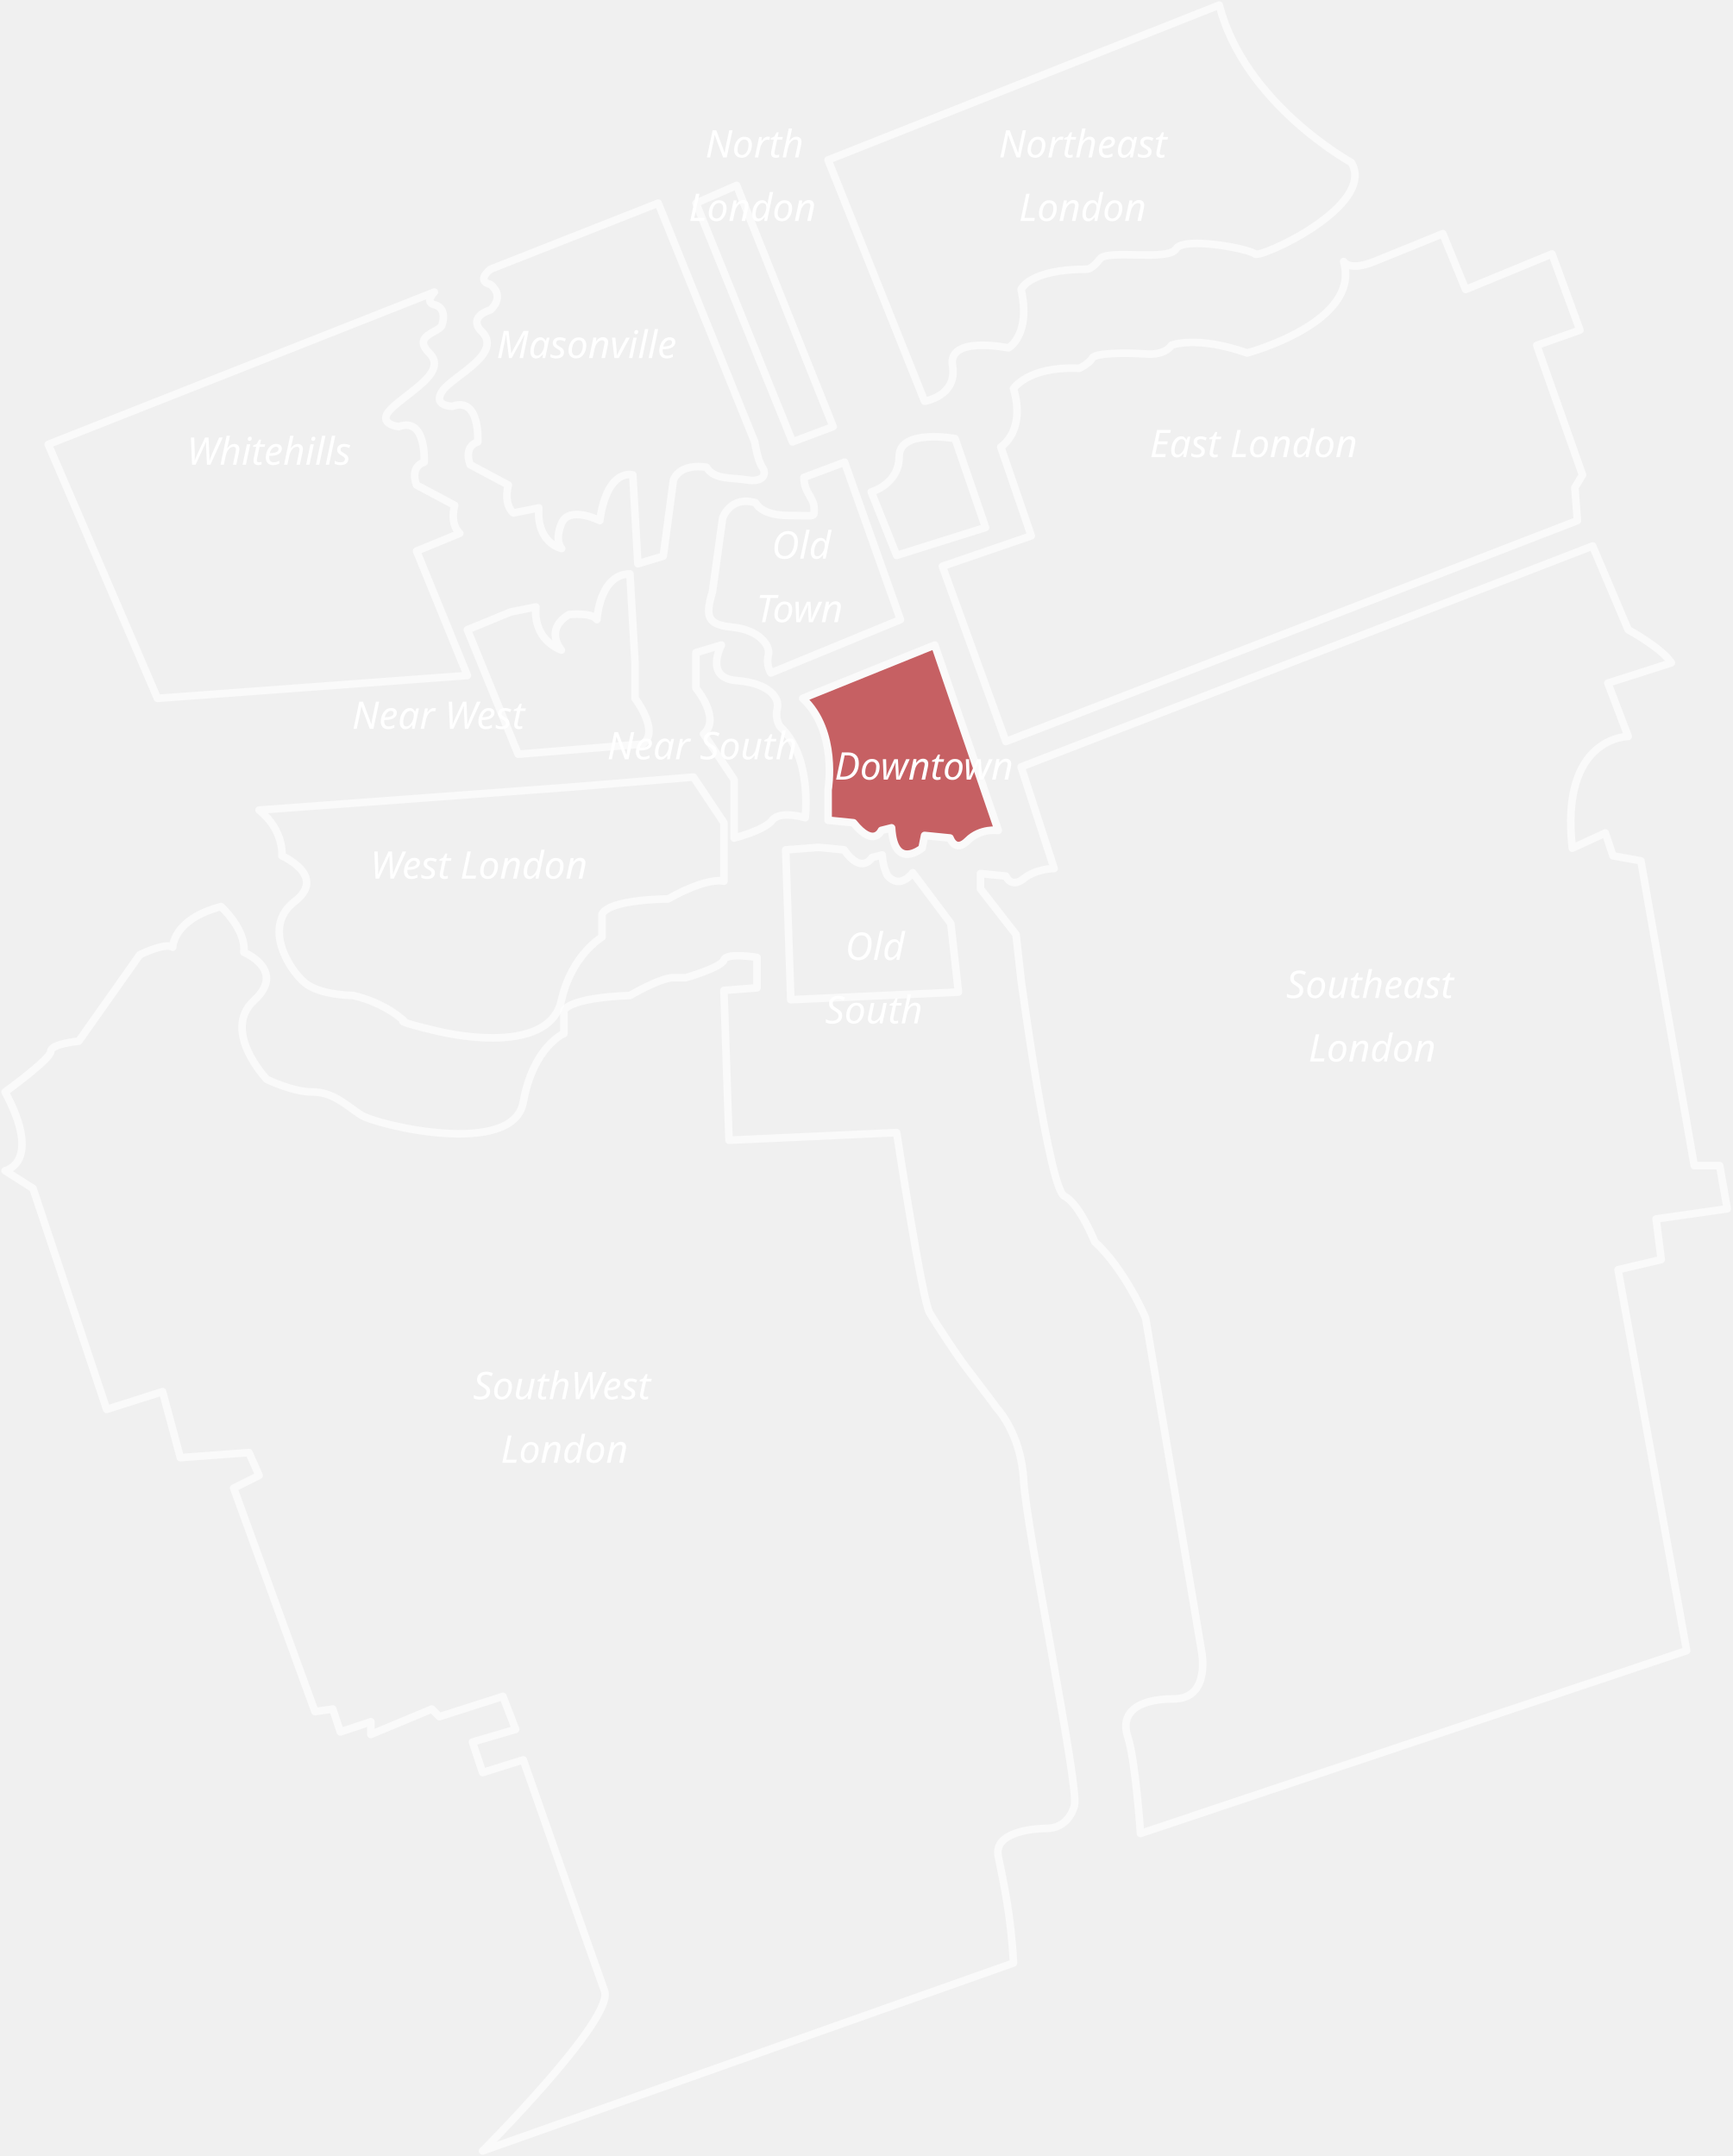
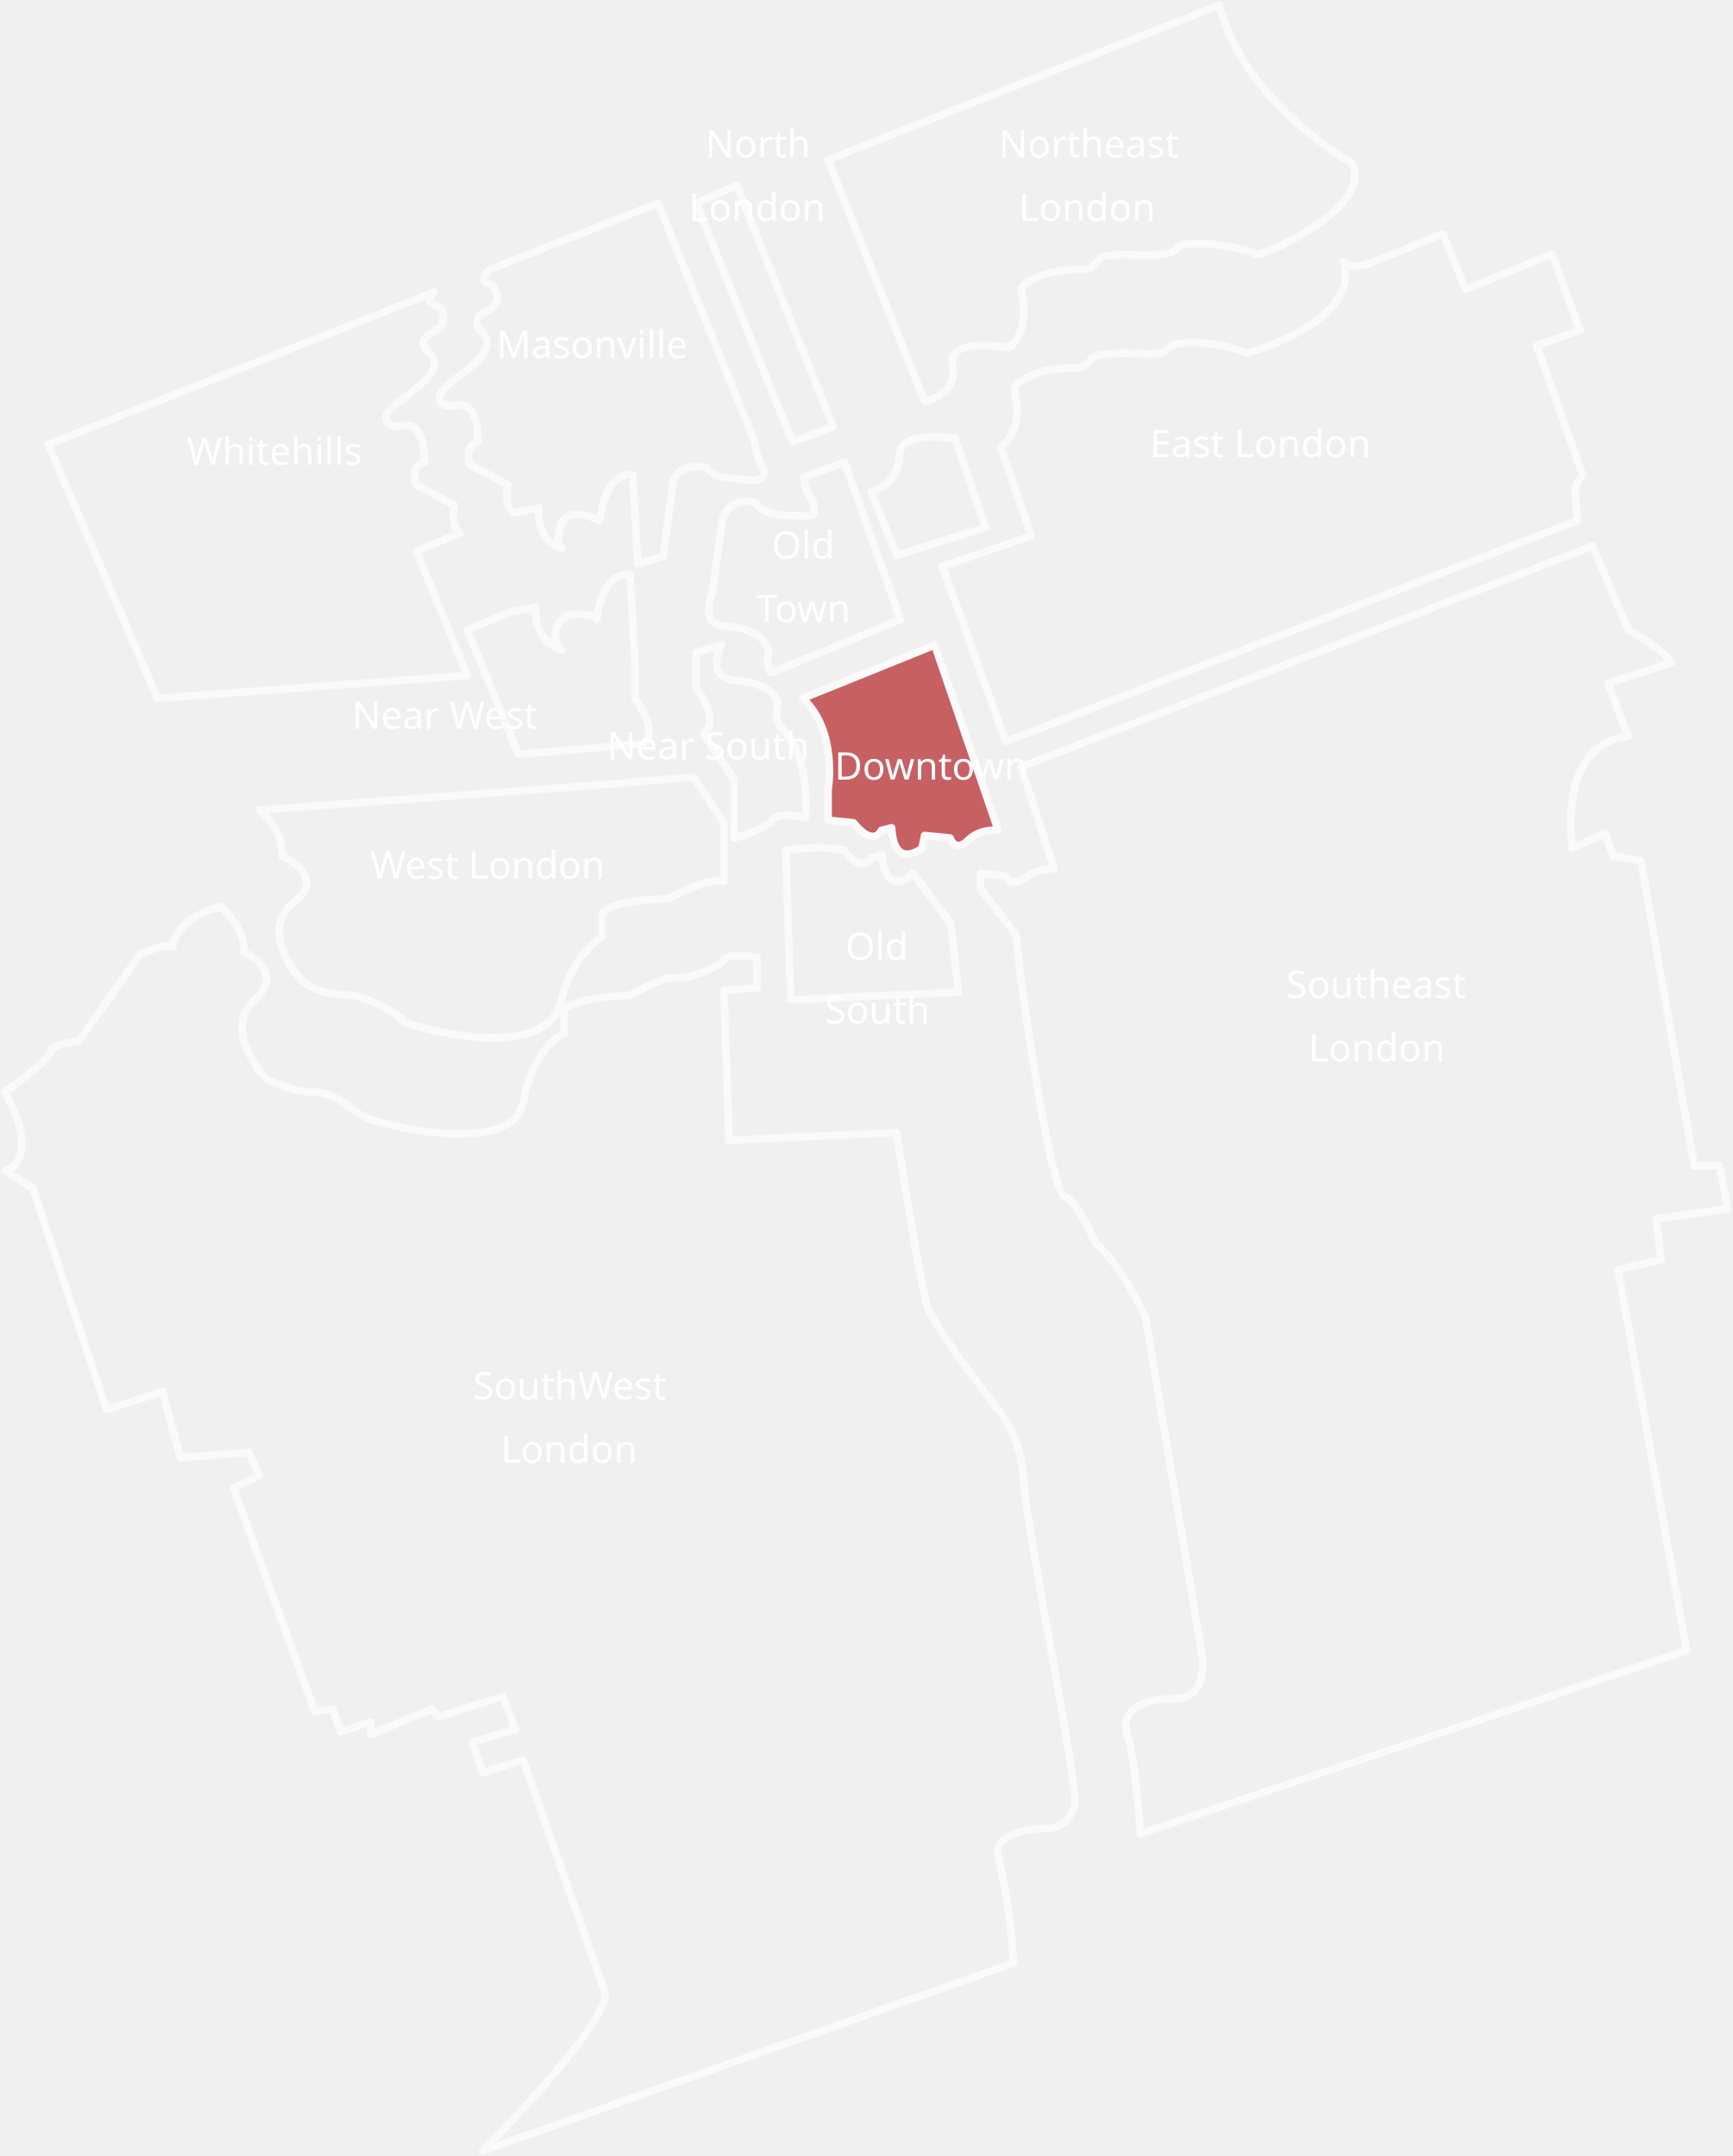
- <svg xmlns="http://www.w3.org/2000/svg" width="682px" height="849px" viewBox="0 0 682 849" version="1.1">
-   <g id="Page-1" stroke="none" stroke-width="1" fill="none" fill-rule="evenodd">
-     <g id="Desktop-HD" transform="translate(-42, -4594)">
-       <g id="WHERE" transform="translate(0, 4523)">
-         <g id="london_map100" transform="translate(44, 73)">
-           <polygon id="northlondon" stroke="#FFFFFF" stroke-width="3" opacity="0.636" stroke-linecap="round" stroke-linejoin="round" fill-rule="nonzero" points="272 78 310 172 326 166 288 71" />
-           <path d="M17,173 L60,273 L182,264 L162,215 L179,208 C179,208 175,205 177,197 L162,189 C162,189 159,182 165,180 C165,180 166,162 155,166 C155,166 145,165 153,158 C161,151 174,144 167,137 C160,130 171,129 172,126 C173,123 173,119 169,118 C165,117 169,113 169,113 L17,173 Z" id="white_hills" stroke="#FFFFFF" stroke-width="3" opacity="0.636" stroke-linecap="round" stroke-linejoin="round" fill-rule="nonzero" />
-           <path d="M191.12,104 L257.12,78 L295.12,172 C295.12,172 296.12,179 298.12,182 C300.12,185 298.12,188 292.12,187 C286.12,186 279.12,187 276.12,182 C276.12,182 266.12,180 263.12,187 L259.12,217 L249.12,220 L247.12,185 C247.12,185 237.12,182 234.12,203 C234.12,203 222.12,197 219.12,204 C216.12,211 219.12,214 219.12,214 C219.12,214 209.12,212 210.12,198 L200.12,200 C200.12,200 196.12,197 198.12,189 L183.12,181 C183.12,181 180.12,174 186.12,172 C186.12,172 187.12,154 176.12,158 C176.12,158 168.12,158 172.12,152 C176.12,146 197.12,137 187.12,128 C187.12,128 182.12,123 191.12,120 C191.12,120 197.12,115 191.12,110 C191.12,110 185.12,109 191.12,104 Z" id="Masonville" stroke="#FFFFFF" stroke-width="3" opacity="0.636" stroke-linecap="round" stroke-linejoin="round" fill-rule="nonzero" />
-           <path d="M478,0 L324,61 L362,156 C362,156 375,154 373,142 C371,130 395,135 395,135 C395,135 404,130 400,112 C400,112 403,104 426,104 C426,104 428,104 431,100 C434,96 458,101 461,96 C464,91 490,96 492,98 C494,100 540,79 530,62 C530,62 488,39 478,0 Z" id="northeast_london" stroke="#FFFFFF" stroke-width="3" opacity="0.636" stroke-linecap="round" stroke-linejoin="round" fill-rule="nonzero" />
-           <path d="M566,90 L575,112 L609,98 L620,128 L603,134 L621,185 L618,190 L619,203 L394,290 L369,221 L404,209 L392,174 C392,174 402,168 397,151 C397,151 402.81,142.29 422.05,143 L423,143 C423,143 427,141 428,139 C429,137 441,136.78 449,137.39 C457,138 459.22,133.94 459.22,133.94 C459.22,133.94 468.99,130 488.99,137 C488.99,137 533.99,125 526.99,101 C526.99,101 528.99,105 538.99,101 C548.99,97 566,90 566,90 Z" id="east_london" stroke="#FFFFFF" stroke-width="3" opacity="0.636" stroke-linecap="round" stroke-linejoin="round" fill-rule="nonzero" />
-           <path d="M413,340 L400,300 L625,213 L639,246 C639,246 652,253 656,259 L631,267 L639,288 C639,288 612,288 617,332 L630,326 L633,335 L644,337 L665,457 L675,457 L678,474 L650,478 L652,494 L635,498 L662,648 L447,720 C447,720 445,691 442,682 C439,673 445,667 460,667 C475,667 471,648 471,648 L449,517 C449,517 441,498 429,487 C429,487 423,472 417,469 C411,466 400,384 400,384 L398,366 L384,348 L384,342 L394,343 C394,343 396,348 401,344 C406,340 413,340 413,340 Z" id="south_east_london" stroke="#FFFFFF" stroke-width="3" opacity="0.636" stroke-linecap="round" stroke-linejoin="round" fill-rule="nonzero" />
-           <path d="M397,771 L188,845 C188,845 240,793 236,782 C232,771 204,691 204,691 L188,696 L184,684 L201,679 L196,666 L171,674 L168,671 L144,681 L144,676 L132,680 L129,671 L122,672 L90,584 L100,579 L96,570 L69,572 L62,546 L40,553 L11,466 L0,459 C0,459 15,456 0,428 C0,428 18,415 18,412 C18,409 29,408 29,408 L53,374 C53,374 63,369 66,371 C66,371 66,360 85,355 C85,355 95,364 94,373 C94,373 111,380 98,392 C85,404 103,423 103,423 C103,423 113,428 121,428 C129,428 134,433 140,437 C146,441 200,454 204,432 C208,410 220,405 220,405 L220,396 C220,396 221,391 246,390 C246,390 258,383 263,383 L268,383 C268,383 282,379 283,376 C284,373 296,375 296,375 L296,387 L283,388 L285,447 L351,444 C351,444 361,510 364,515 C367,520 374.91,531.95 378,536 C394,557 390,552 390,552 C390,552 400,562 401,581 C402,600 423,702 421,709 C419,716 414,718 410,718 C406,718 389,719 391,729 C393,739 396,752 397,771 Z" id="southwest_london" stroke="#FFFFFF" stroke-width="3" opacity="0.636" stroke-linecap="round" stroke-linejoin="round" fill-rule="nonzero" />
-           <path d="M100,317 L222,308 L271,304 L283,322 L283,345 C283,345 277,343 261,352 C261,352 238,352 235,358 L235,367 C235,367 223,374 219,392 C215,410 187,408 170,404 C153,400 157,400 157,400 C157,400 150,393 137,390 C137,390 124,390 118,385 C112,380 101,363 114,353 C127,343 109,335 109,335 C109,335 110,325 100,317 Z" id="west" stroke="#FFFFFF" stroke-width="3" opacity="0.636" stroke-linecap="round" stroke-linejoin="round" fill-rule="nonzero" />
-           <path d="M282,252 L272,255 L272,269 C272,269 282,281 275,287 L287,305 L287,328 C287,328 299,325 302,321 C305,317 315,320 315,320 C315,320 318,296 305,284 C303.764,281.887 303.405,279.374 304,277 C305,273 301,267 288,266 C275,265 282,252 282,252 Z" id="Path" stroke="#FFFFFF" stroke-width="3" opacity="0.636" stroke-linecap="round" stroke-linejoin="round" fill-rule="nonzero" />
-           <path d="M314,273 L366,252 L391,325 C391,325 384,324 379,329 C374,334 372,328 372,328 L362,327 L361,332 C361,332 350,341 349,324 L345,325 C345,325 342,332 334,322 L324,321 L324,309 C324,309 328,286 314,273 Z" id="downtown" stroke="#FFFFFF" stroke-width="3" fill="#AD0D12" fill-rule="nonzero" opacity="0.636" stroke-linecap="round" stroke-linejoin="round" />
-           <path d="M182,246 L199,239 L209,237 C209,237 207,249 219,254 C219,254 212,246 222,240 C222,240 231,239 233,242 C233,242 234,224 246,224 L248,259 L248,273 C248,273 258,286 251,291 L202,295 L182,246 Z" id="near_west" stroke="#FFFFFF" stroke-width="3" opacity="0.636" stroke-linecap="round" stroke-linejoin="round" fill-rule="nonzero" />
-           <path d="M374,170.709 C374,170.709 352,166.709 352,177.709 C352,188.709 341,191.709 341,191.709 L351,216.709 L386,205.709 L374,170.709 Z" id="kipp_s_lane" stroke="#FFFFFF" stroke-width="3" opacity="0.636" stroke-linecap="round" stroke-linejoin="round" fill-rule="nonzero" />
-           <path d="M352.488,242 L301.488,263 C300.252,260.887 299.893,258.374 300.488,256 C301.488,252 296.488,246 286.488,245 C276.488,244 275.488,241 278.488,231 L282.488,202 C282.488,202 285.488,193 295.488,196 C295.488,196 297.488,201 308.488,201 C319.488,201 318.488,202 318.488,198 C318.488,194 314.488,192 314.488,186 L330.488,180 L352.488,242 Z" id="Path" stroke="#FFFFFF" stroke-width="3" opacity="0.636" stroke-linecap="round" stroke-linejoin="round" fill-rule="nonzero" />
-           <path d="M307.32,332.67 L309.32,391.67 L375.32,388.67 L372.32,361.67 L357.32,341.67 C357.32,341.67 352.32,348.67 347.32,342.67 C346.123,340.165 345.443,337.444 345.32,334.67 L341.32,335.67 C341.32,335.67 337.32,342.67 330.32,332.67 L320.32,331.67 L307.32,332.67 Z" id="Path" stroke="#FFFFFF" stroke-width="3" opacity="0.636" stroke-linecap="round" stroke-linejoin="round" fill-rule="nonzero" />
-           <text id="Southeast-London" font-family="EuphemiaUCAS-Italic, Euphemia UCAS" font-size="15" font-style="italic" font-weight="normal" line-spacing="25" fill="#FFFFFF">
-             <tspan x="504.364" y="391">Southeast</tspan>
-             <tspan x="513.131" y="416">London</tspan>
-           </text>
-           <text id="East-London" font-family="EuphemiaUCAS-Italic, Euphemia UCAS" font-size="15" font-style="italic" font-weight="normal" line-spacing="25" fill="#FFFFFF">
-             <tspan x="450.659" y="178">East London</tspan>
-           </text>
-           <text id="Northeast-London" font-family="EuphemiaUCAS-Italic, Euphemia UCAS" font-size="15" font-style="italic" font-weight="normal" line-spacing="25" fill="#FFFFFF">
-             <tspan x="391.217" y="60">Northeast </tspan>
-             <tspan x="399.131" y="85">London</tspan>
-           </text>
-           <text id="North-London" font-family="EuphemiaUCAS-Italic, Euphemia UCAS" font-size="15" font-style="italic" font-weight="normal" line-spacing="25" fill="#FFFFFF">
-             <tspan x="275.693" y="60">North</tspan>
-             <tspan x="269.131" y="85">London</tspan>
-           </text>
-           <text id="Masonville" font-family="EuphemiaUCAS-Italic, Euphemia UCAS" font-size="15" font-style="italic" font-weight="normal" line-spacing="25" fill="#FFFFFF">
-             <tspan x="193.467" y="139">Masonville</tspan>
-           </text>
-           <text id="Whitehills" font-family="EuphemiaUCAS-Italic, Euphemia UCAS" font-size="15" font-style="italic" font-weight="normal" line-spacing="25" fill="#FFFFFF">
-             <tspan x="71.55" y="181">Whitehills</tspan>
-           </text>
-           <text id="Near-West" font-family="EuphemiaUCAS-Italic, Euphemia UCAS" font-size="15" font-style="italic" font-weight="normal" line-spacing="25" fill="#FFFFFF">
-             <tspan x="136.591" y="285">Near West</tspan>
-           </text>
-           <text id="Old-Town" font-family="EuphemiaUCAS-Italic, Euphemia UCAS" font-size="15" font-style="italic" font-weight="normal" line-spacing="25" fill="#FFFFFF">
-             <tspan x="301.798" y="218">Old</tspan>
-             <tspan x="295.693" y="243">Town</tspan>
-           </text>
-           <text id="Near-South" font-family="EuphemiaUCAS-Italic, Euphemia UCAS" font-size="15" font-style="italic" font-weight="normal" line-spacing="25" fill="#FFFFFF">
-             <tspan x="237.024" y="297">Near South</tspan>
-           </text>
-           <text id="West-London" font-family="EuphemiaUCAS-Italic, Euphemia UCAS" font-size="15" font-style="italic" font-weight="normal" line-spacing="25" fill="#FFFFFF">
-             <tspan x="143.766" y="344">West London</tspan>
-           </text>
-           <text id="SouthWest-London" font-family="EuphemiaUCAS-Italic, Euphemia UCAS" font-size="15" font-style="italic" font-weight="normal" line-spacing="25" fill="#FFFFFF">
-             <tspan x="184.247" y="549">SouthWest </tspan>
-             <tspan x="195.131" y="574">London</tspan>
-           </text>
-           <text id="Old-South" font-family="EuphemiaUCAS-Italic, Euphemia UCAS" font-size="15" font-style="italic" font-weight="normal" line-spacing="25" fill="#FFFFFF">
-             <tspan x="330.798" y="376">Old</tspan>
-             <tspan x="322.84" y="401">South</tspan>
-           </text>
-           <text id="Downtown" font-family="EuphemiaUCAS-Italic, Euphemia UCAS" font-size="15" font-style="italic" font-weight="normal" line-spacing="25" fill="#FFFFFF">
-             <tspan x="326.562" y="305">Downtown</tspan>
-           </text>
-         </g>
+ <svg xmlns="http://www.w3.org/2000/svg" version="1.1" x="0px" y="0px" viewBox="0 0 682 849" style="enable-background:new 0 0 682 849;" xml:space="preserve">
+   <style type="text/css">
+ 	
+ 		.st0{opacity:0.636;fill:none;stroke:#FFFFFF;stroke-width:3;stroke-linecap:round;stroke-linejoin:round;enable-background:new    ;}
+ 	
+ 		.st1{opacity:0.636;fill:#AD0D12;stroke:#FFFFFF;stroke-width:3;stroke-linecap:round;stroke-linejoin:round;enable-background:new    ;}
+ 	.st2{fill:#FFFFFF;}
+ 	.st3{font-family:'EuphemiaUCAS-Italic';}
+ 	.st4{font-size:15px;}
+ </style>
+   <g id="north-london">
+     <polygon id="northlondon" class="st0" points="274,80 312,174 328,168 290,73  " />
+   </g>
+   <g id="white-hills">
+     <path id="white_hills" class="st0" d="M19,175l43,100l122-9l-20-49l17-7c0,0-4-3-2-11l-15-8c0,0-3-7,3-9c0,0,1-18-10-14   c0,0-10-1-2-8s21-14,14-21s4-8,5-11s1-7-3-8s0-5,0-5L19,175z" />
+   </g>
+   <g id="northeast">
+     <path id="northeast_london" class="st0" d="M480,2L326,63l38,95c0,0,13-2,11-14s22-7,22-7s9-5,5-23c0,0,3-8,26-8c0,0,2,0,5-4   s27,1,30-4s29,0,31,2s48-19,38-36C532,64,490,41,480,2z" />
+   </g>
+   <g id="masonvil">
+     <path id="Masonville" class="st0" d="M193.1,106l66-26l38,94c0,0,1,7,3,10s0,6-6,5s-13,0-16-5c0,0-10-2-13,5l-4,30l-10,3l-2-35   c0,0-10-3-13,18c0,0-12-6-15,1s0,10,0,10s-10-2-9-16l-10,2c0,0-4-3-2-11l-15-8c0,0-3-7,3-9c0,0,1-18-10-14c0,0-8,0-4-6s25-15,15-24   c0,0-5-5,4-8c0,0,6-5,0-10C193.1,112,187.1,111,193.1,106z" />
+   </g>
+   <g id="east-london">
+     <path id="east_london" class="st0" d="M568,92l9,22l34-14l11,30l-17,6l18,51l-3,5l1,13l-225,87l-25-69l35-12l-12-35c0,0,10-6,5-23   c0,0,5.8-8.7,25-8h1c0,0,4-2,5-4s13-2.2,21-1.6s10.2-3.4,10.2-3.4S471,132,491,139c0,0,45-12,38-36c0,0,2,4,12,0S568,92,568,92z" />
+   </g>
+   <g id="south-east">
+     <path id="south_east_london" class="st0" d="M415,342l-13-40l225-87l14,33c0,0,13,7,17,13l-25,8l8,21c0,0-27,0-22,44l13-6l3,9l11,2   l21,120h10l3,17l-28,4l2,16l-17,4l27,150l-215,72c0,0-2-29-5-38s3-15,18-15s11-19,11-19l-22-131c0,0-8-19-20-30c0,0-6-15-12-18   s-17-85-17-85l-2-18l-14-18v-6l10,1c0,0,2,5,7,1S415,342,415,342z" />
+   </g>
+   <g id="kipps">
+     <path id="kipp_s_lane" class="st0" d="M376,172.7c0,0-22-4-22,7s-11,14-11,14l10,25l35-11L376,172.7z" />
+   </g>
+   <g id="near_west_1_">
+     <path id="near_west" class="st0" d="M184,248l17-7l10-2c0,0-2,12,10,17c0,0-7-8,3-14c0,0,9-1,11,2c0,0,1-18,13-18l2,35v14   c0,0,10,13,3,18l-49,4L184,248z" />
+   </g>
+   <g id="downtown_1_">
+     <path id="downtown" class="st1" d="M316,275l52-21l25,73c0,0-7-1-12,4s-7-1-7-1l-10-1l-1,5c0,0-11,9-12-8l-4,1c0,0-3,7-11-3l-10-1   v-12C326,311,330,288,316,275z" />
+   </g>
+   <g id="west_1_">
+     <path id="west" class="st0" d="M102,319l122-9l49-4l12,18v23c0,0-6-2-22,7c0,0-23,0-26,6v9c0,0-12,7-16,25s-32,16-49,12s-13-4-13-4   s-7-7-20-10c0,0-13,0-19-5s-17-22-4-32s-5-18-5-18S112,327,102,319z" />
+   </g>
+   <g id="southwest">
+     <path id="southwest_london" class="st0" d="M399,773l-209,74c0,0,52-52,48-63s-32-91-32-91l-16,5l-4-12l17-5l-5-13l-25,8l-3-3   l-24,10v-5l-12,4l-3-9l-7,1l-32-88l10-5l-4-9l-27,2l-7-26l-22,7l-29-87l-11-7c0,0,15-3,0-31c0,0,18-13,18-16s11-4,11-4l24-34   c0,0,10-5,13-3c0,0,0-11,19-16c0,0,10,9,9,18c0,0,17,7,4,19s5,31,5,31s10,5,18,5s13,5,19,9s60,17,64-5s16-27,16-27v-9c0,0,1-5,26-6   c0,0,12-7,17-7h5c0,0,14-4,15-7s13-1,13-1v12l-13,1l2,59l66-3c0,0,10,66,13,71s10.9,17,14,21c16,21,12,16,12,16s10,10,11,29   s22,121,20,128s-7,9-11,9s-21,1-19,11S398,754,399,773z" />
+   </g>
+   <g id="Layer_1">
+     <g id="WHERE" transform="translate(0, 4523)">
+       <g id="london_map100" transform="translate(44, 73)">
+         <path class="st0" d="M265.3-4261.3l2,59l66-3l-3-27l-15-20c0,0-5,7-10,1c-1.2-2.5-1.9-5.2-2-8l-4,1c0,0-4,7-11-3l-10-1     L265.3-4261.3z" />
+         <text transform="matrix(1 0 0 1 462.3638 -4203)" class="st2 st3 st4">Southeast</text>
+         <text transform="matrix(1 0 0 1 531.6362 -4203)" class="st2 st3 st4"> </text>
+         <text transform="matrix(1 0 0 1 471.1309 -4178)" class="st2 st3 st4">London</text>
+         <text transform="matrix(1 0 0 1 408.6592 -4416)" class="st2 st3 st4">East London</text>
+         <text transform="matrix(1 0 0 1 349.217 -4534)" class="st2 st3 st4">Northeast </text>
+         <text transform="matrix(1 0 0 1 357.1309 -4509)" class="st2 st3 st4">London</text>
+         <text transform="matrix(1 0 0 1 233.6934 -4534)" class="st2 st3 st4">North</text>
+         <text transform="matrix(1 0 0 1 272.3066 -4534)" class="st2 st3 st4"> </text>
+         <text transform="matrix(1 0 0 1 227.1309 -4509)" class="st2 st3 st4">London</text>
+         <text transform="matrix(1 0 0 1 151.4666 -4455)" class="st2 st3 st4">Masonville</text>
+         <text transform="matrix(1 0 0 1 29.55 -4413)" class="st2 st3 st4">Whitehills</text>
+         <text transform="matrix(1 0 0 1 94.5913 -4309)" class="st2 st3 st4">Near West</text>
+         <text transform="matrix(1 0 0 1 259.7979 -4376)" class="st2 st3 st4">Old</text>
+         <text transform="matrix(1 0 0 1 284.2021 -4376)" class="st2 st3 st4"> </text>
+         <text transform="matrix(1 0 0 1 253.6931 -4351)" class="st2 st3 st4">Town</text>
+         <text transform="matrix(1 0 0 1 195.0244 -4297)" class="st2 st3 st4">Near South</text>
+         <text transform="matrix(1 0 0 1 101.7659 -4250)" class="st2 st3 st4">West London</text>
+         <text transform="matrix(1 0 0 1 142.2471 -4045)" class="st2 st3 st4">SouthWest </text>
+         <text transform="matrix(1 0 0 1 153.1309 -4020)" class="st2 st3 st4">London</text>
+         <text transform="matrix(1 0 0 1 288.7979 -4218)" class="st2 st3 st4">Old</text>
+         <text transform="matrix(1 0 0 1 313.2021 -4218)" class="st2 st3 st4"> </text>
+         <text transform="matrix(1 0 0 1 280.8401 -4193)" class="st2 st3 st4">South</text>
+         <text transform="matrix(1 0 0 1 284.5618 -4289)" class="st2 st3 st4">Downtown</text>
      </g>
    </g>
+     <path id="Path" class="st0" d="M284,254l-10,3v14c0,0,10,12,3,18l12,18v23c0,0,12-3,15-7s13-1,13-1s3-24-10-36   c-1.2-2.1-1.6-4.6-1-7c1-4-3-10-16-11S284,254,284,254z" />
+     <path class="st0" d="M354.5,244l-51,21c-1.2-2.1-1.6-4.6-1-7c1-4-4-10-14-11s-11-4-8-14l4-29c0,0,3-9,13-6c0,0,2,5,13,5s10,1,10-3   s-4-6-4-12l16-6L354.5,244z" />
  </g>
</svg>
